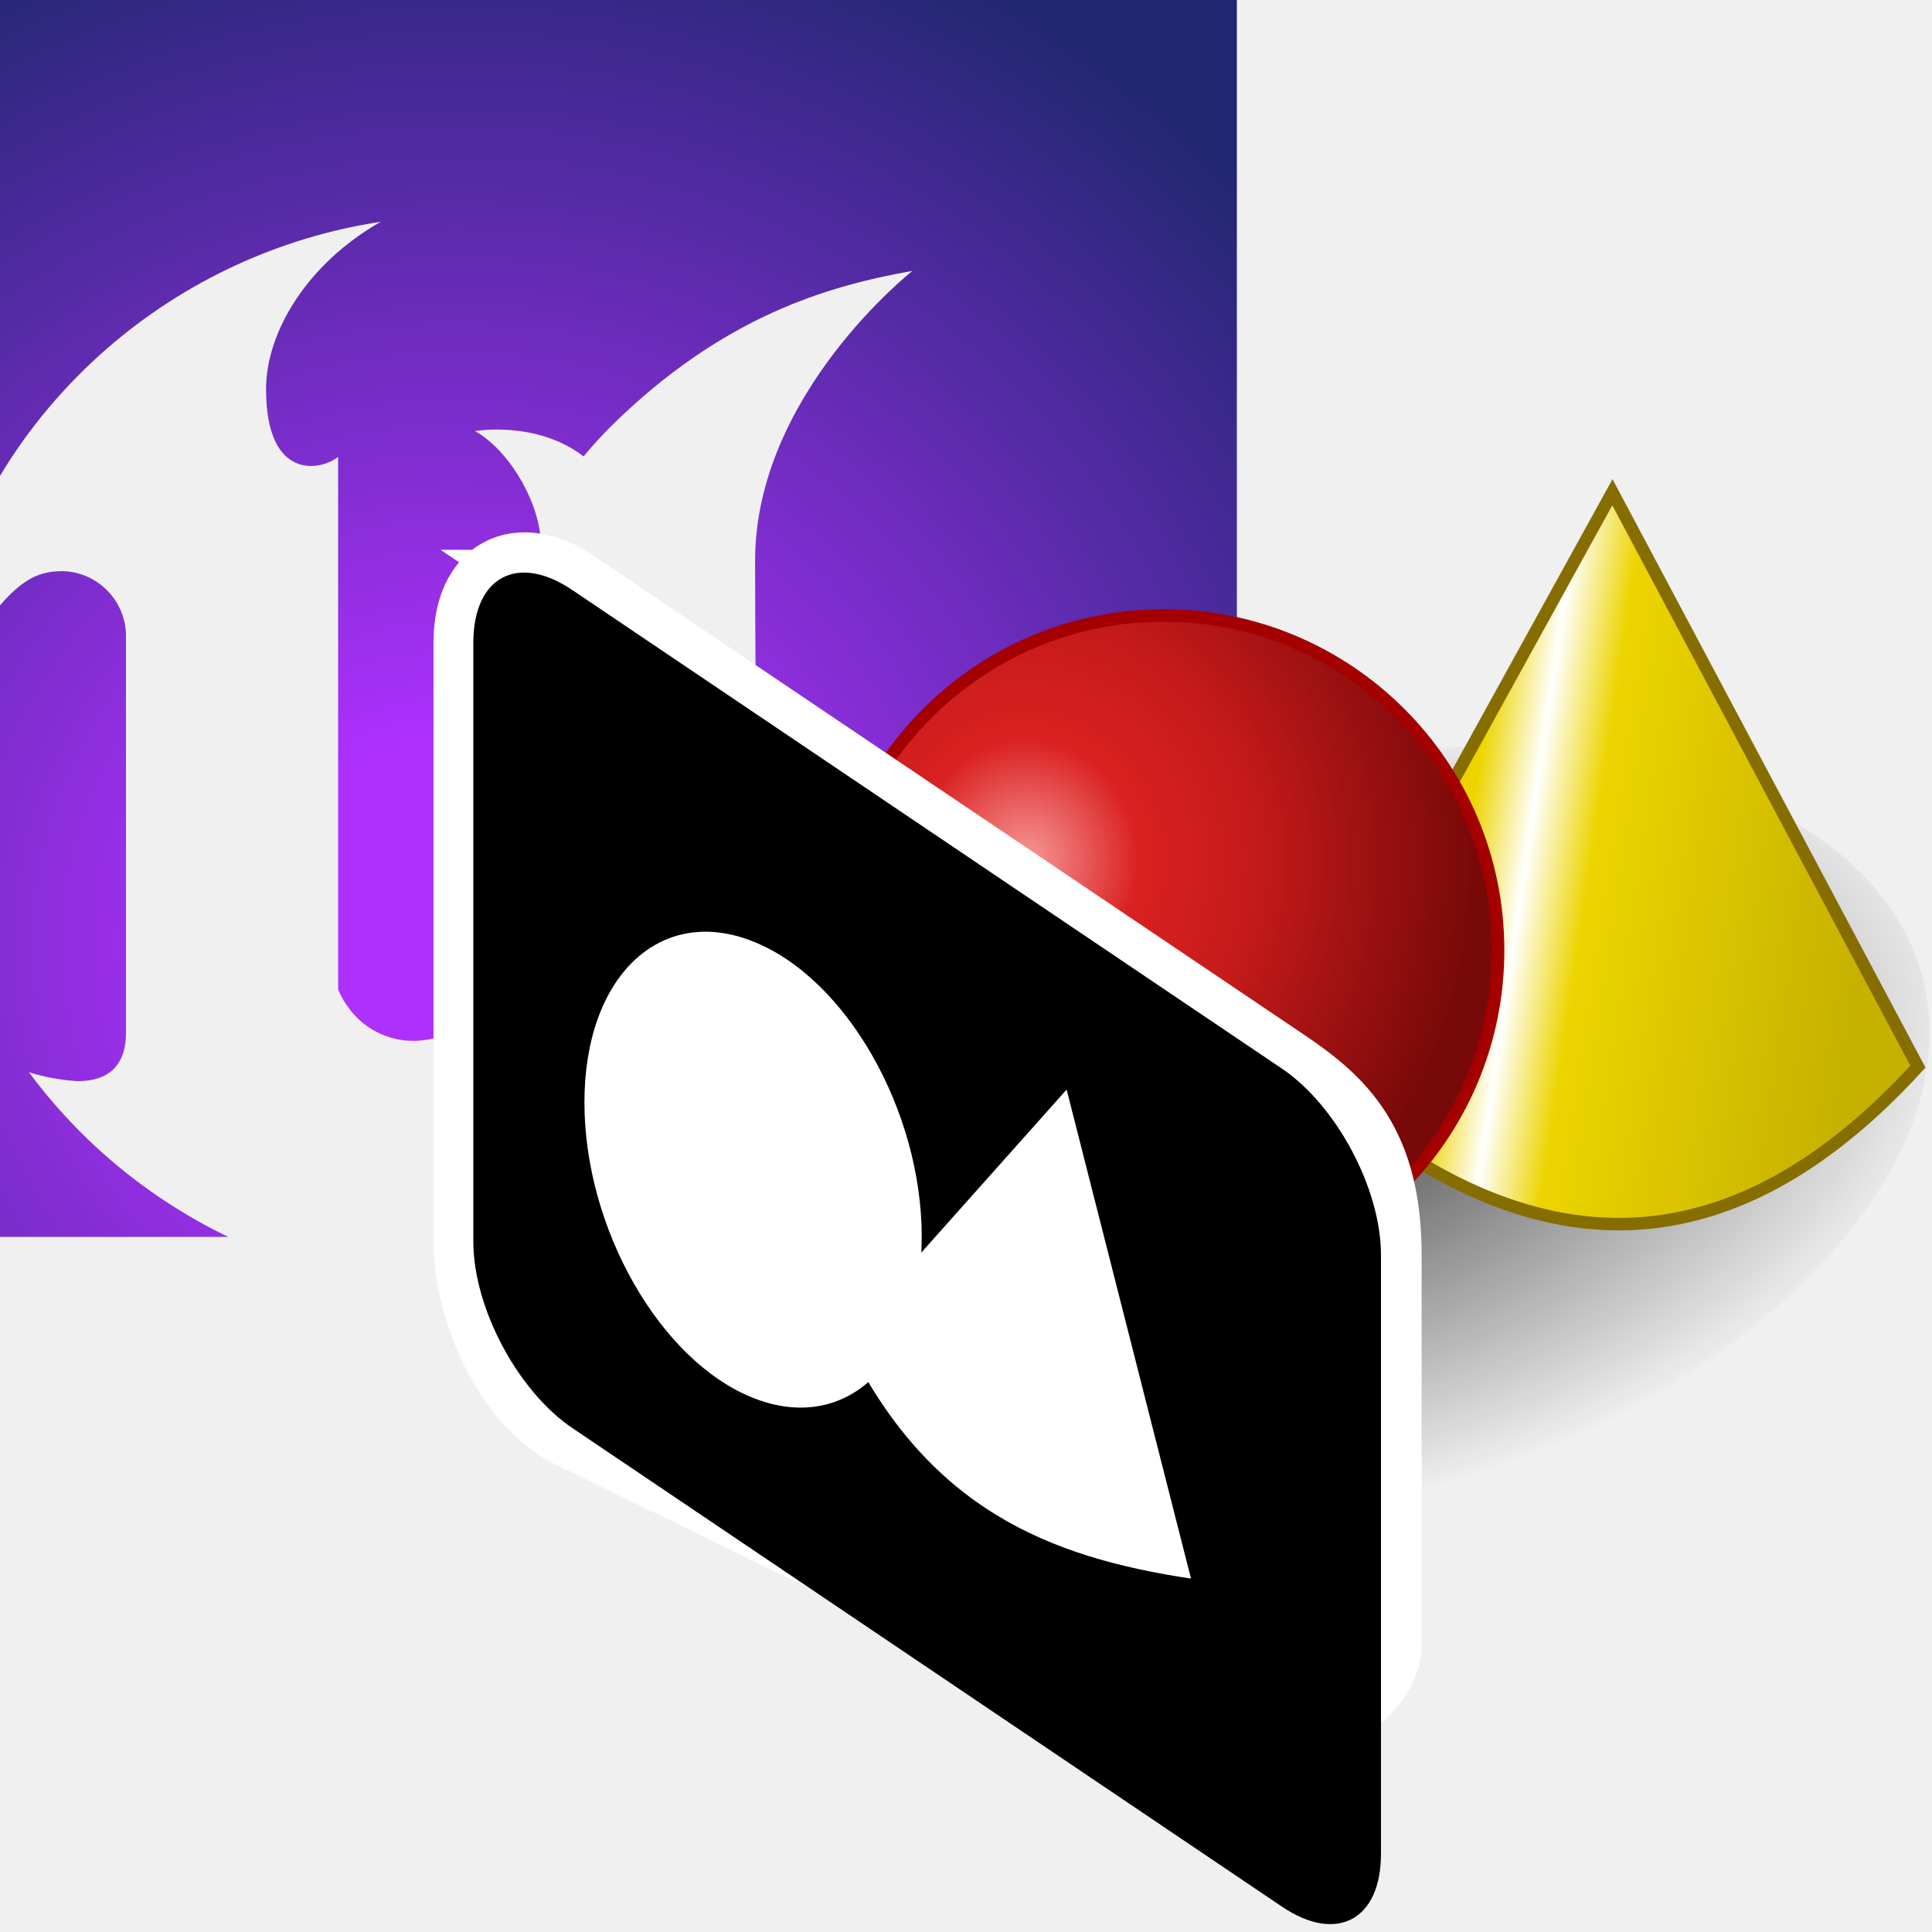
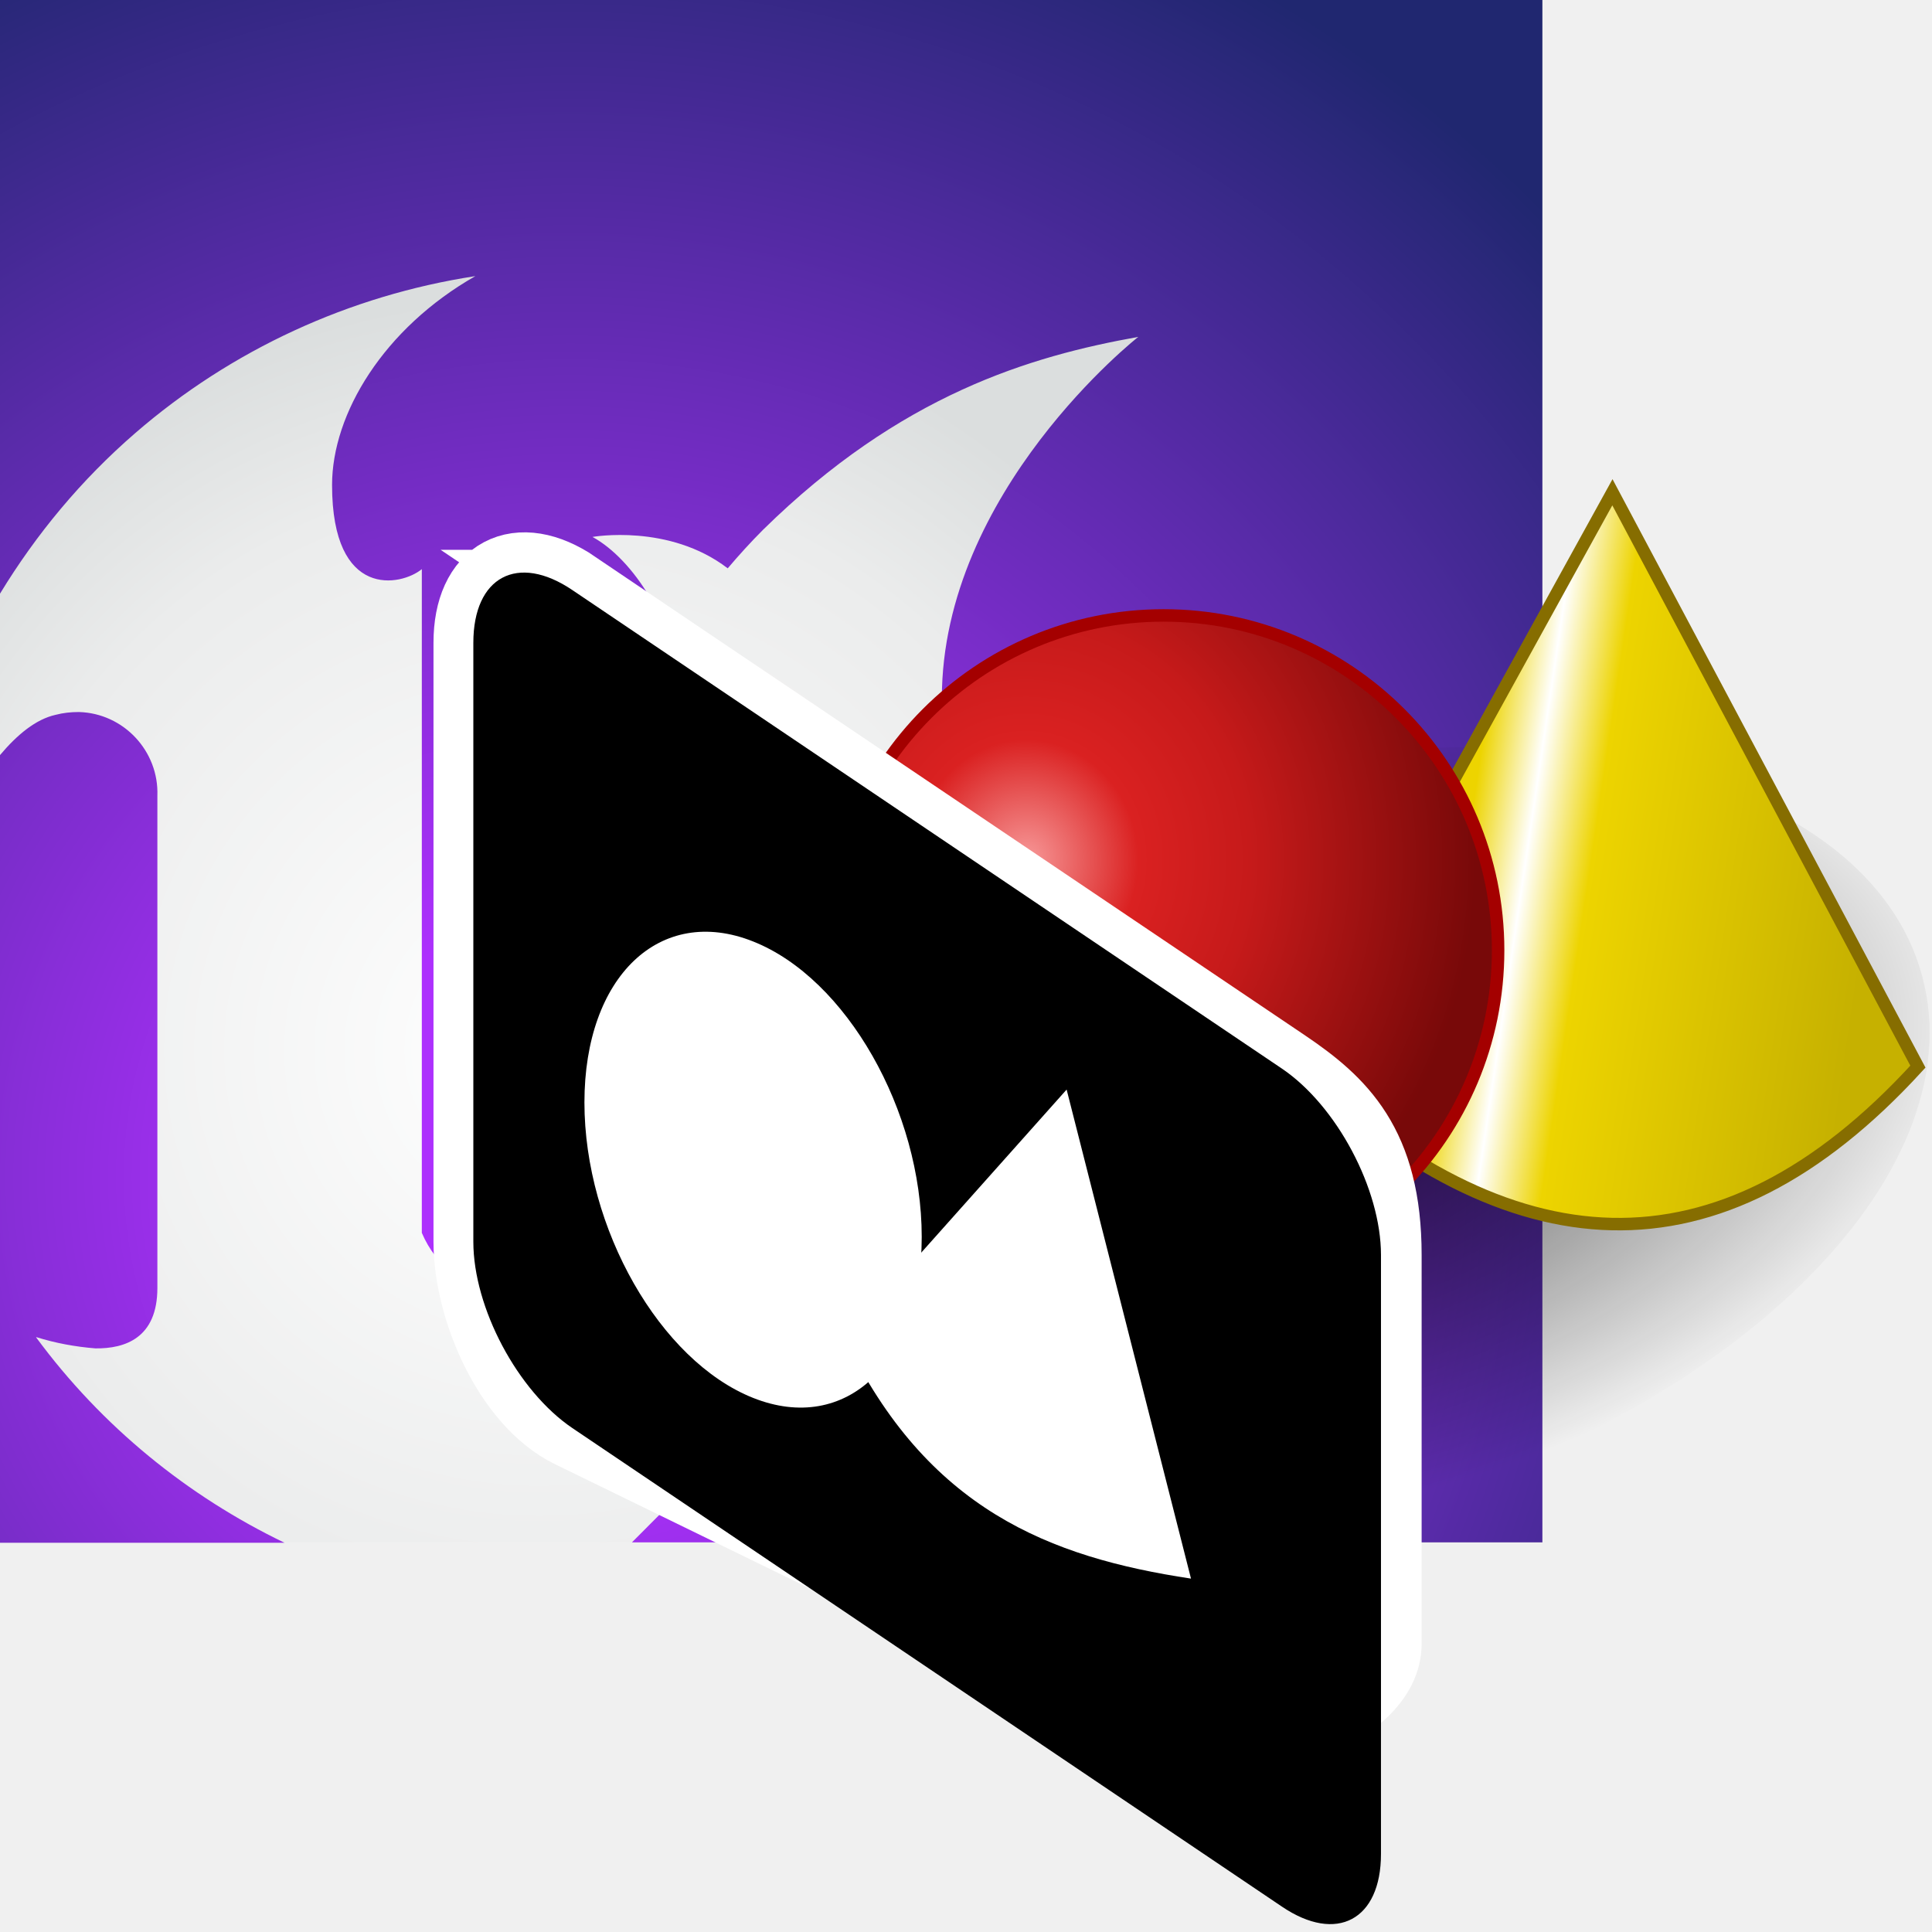
<svg xmlns="http://www.w3.org/2000/svg" id="Layer_1" data-name="Layer 1" viewBox="0 0 48 48">
  <defs>
    <style>
      .cls-1 {
        fill: #fff;
      }

      .cls-2 {
+         fill: url(#radial-gradient-4);
+         stroke: #a40000;
+       }
+ 
+       .cls-2, .cls-3 {
+         stroke-width: .31px;
+       }
+ 
+       .cls-4 {
        fill: url(#radial-gradient);
      }

-       .cls-3 {
+       .cls-5 {
        fill: url(#radial-gradient-3);
-         stroke: #a40000;
      }

-       .cls-3, .cls-4 {
-         stroke-width: .31px;
-       }
- 
-       .cls-5 {
+       .cls-6 {
        fill: url(#radial-gradient-2);
      }

-       .cls-6 {
+       .cls-7 {
        fill: none;
        stroke: #fff;
        stroke-width: 2px;
      }

-       .cls-4 {
+       .cls-3 {
        fill: url(#linear-gradient);
        stroke: #866d00;
      }
    </style>
-     <radialGradient id="radial-gradient" cx="11.36" cy="23.43" fx="11.36" fy="23.43" r="27.36" gradientUnits="userSpaceOnUse">
+     <radialGradient id="radial-gradient" cx="13.41" cy="26.09" fx="13.41" fy="26.09" r="19.16" gradientUnits="userSpaceOnUse">
+       <stop offset="0" stop-color="#fff" />
+       <stop offset=".74" stop-color="#ebecec" />
+       <stop offset=".98" stop-color="#dbdede" />
+     </radialGradient>
+     <radialGradient id="radial-gradient-2" cx="14.17" cy="29.23" fx="14.17" fy="29.23" r="34.12" gradientUnits="userSpaceOnUse">
      <stop offset=".19" stop-color="#ad30fd" />
      <stop offset="1" stop-color="#202770" />
    </radialGradient>
-     <radialGradient id="radial-gradient-2" cx="-454.1" cy="115.92" fx="-454.1" fy="115.92" r="9.96" gradientTransform="translate(791.27 137.33) scale(1.67 -.94)" gradientUnits="userSpaceOnUse">
+     <radialGradient id="radial-gradient-3" cx="-454.1" cy="115.92" fx="-454.1" fy="115.92" r="9.96" gradientTransform="translate(791.27 137.33) scale(1.67 -.94)" gradientUnits="userSpaceOnUse">
      <stop offset="0" stop-color="#000" stop-opacity=".66" />
      <stop offset="1" stop-color="#000" stop-opacity="0" />
    </radialGradient>
    <linearGradient id="linear-gradient" x1="302.52" y1="349.5" x2="316.95" y2="347.36" gradientTransform="translate(-204.12 298.31) scale(.79 -.79)" gradientUnits="userSpaceOnUse">
      <stop offset="0" stop-color="#edd400" />
      <stop offset=".12" stop-color="#edd400" />
      <stop offset=".25" stop-color="#fff" />
      <stop offset=".39" stop-color="#edd400" />
      <stop offset="1" stop-color="#c6b100" />
    </linearGradient>
-     <radialGradient id="radial-gradient-3" cx="-90.2" cy="465.1" fx="-90.2" fy="465.1" r="9.96" gradientTransform="translate(133.62 578.16) rotate(-.73) scale(1.12 -1.2)" gradientUnits="userSpaceOnUse">
+     <radialGradient id="radial-gradient-4" cx="-90.2" cy="465.1" fx="-90.2" fy="465.1" r="9.96" gradientTransform="translate(133.62 578.16) rotate(-.73) scale(1.12 -1.2)" gradientUnits="userSpaceOnUse">
      <stop offset="0" stop-color="#f79898" />
      <stop offset=".25" stop-color="#da2121" />
      <stop offset=".5" stop-color="#c61a1a" />
      <stop offset="1" stop-color="#780909" />
    </radialGradient>
  </defs>
-   <path class="cls-2" d="M14.88,28.41l2.06,2.31h-4.36l2.3-2.31ZM.72,26.64c.38.12.78.19,1.18.22.59.01,1.23-.21,1.23-1.2v-9.8c.03-.89-.67-1.64-1.56-1.67-.16,0-.31.01-.46.05-.39.09-.76.39-1.11.8v15.69h5.67c-1.93-.93-3.64-2.32-4.95-4.09ZM30.73,0v30.73h-13.52c5.18-2.54,6.82-7.09,7.19-8.88,0,0,0,0,0,0h0s0,0,0,0c-1.95,2-4.11,4.02-5.56,2.62,0,0-.08-7.48-.08-10.54,0-4.13,3.91-7.2,3.91-7.2-2.15.38-4.73,1.15-7.47,3.84-.25.25-.48.5-.7.77-1.17-.9-2.7-.63-2.7-.63.82.45,1.64,1.77,1.64,2.86v10.71s-1.79,1.58-3.17,1.58c-.63,0-1.23-.3-1.6-.81-.11-.14-.2-.3-.27-.47v-13.23c-.41.34-1.79.62-1.79-1.68,0-1.42,1.02-3.12,2.85-4.16-2.51.38-4.86,1.47-6.78,3.13-1.07.93-1.98,2.01-2.69,3.2V0h30.73Z" />
+   <g>
+     <rect class="cls-4" width="38.32" height="38.32" />
+     <path class="cls-6" d="M18.56,35.44l2.57,2.88h-5.43l2.87-2.88ZM.9,33.22c.48.15.97.24,1.47.28.74.01,1.54-.26,1.54-1.5v-12.23c.04-1.11-.84-2.05-1.95-2.08-.2,0-.39.02-.58.07-.49.11-.95.49-1.38,1v19.57h7.07c-2.41-1.16-4.54-2.89-6.17-5.1ZM38.32,0v38.32h-16.86c6.46-3.16,8.51-8.85,8.97-11.08,0,0,0,0,0,0h0s0,0,0,0c-2.43,2.49-5.12,5.01-6.93,3.26,0,0-.1-9.32-.1-13.15,0-5.15,4.88-8.98,4.88-8.98-2.68.48-5.9,1.43-9.32,4.79-.31.31-.6.63-.88.96-1.46-1.12-3.36-.78-3.36-.78,1.03.56,2.05,2.2,2.05,3.56v13.35s-2.24,1.97-3.96,1.97c-.79,0-1.53-.37-1.99-1.01-.14-.18-.25-.37-.34-.58V14.14c-.51.42-2.23.77-2.23-2.09,0-1.77,1.28-3.89,3.56-5.19-3.13.48-6.06,1.83-8.45,3.9-1.34,1.16-2.46,2.51-3.36,3.99V0h38.32Z" />
+   </g>
  <g id="layer1">
    <ellipse id="path22951" class="cls-5" cx="31.66" cy="28.58" rx="16.67" ry="9.35" transform="translate(-6.34 9.21) rotate(-15.06)" />
-     <path id="path22935" class="cls-4" d="M40.06,12.23l-7.87,14.27c5.31,4.98,10.48,5.45,15.46,0l-7.59-14.27Z" />
-     <ellipse id="path22413" class="cls-3" cx="28.91" cy="23.61" rx="8.31" ry="8.32" />
-     <path id="rect22407-5" class="cls-6" d="M14.22,14.66l17.64,11.89c1.36.92,2.46,1.93,2.46,4.63v9.65c.02,1.64-3.41,2.78-4.89,2.06l-15.2-7.41c-1.48-.72-2.46-2.98-2.46-4.63v-14.88c0-1.64,1.1-2.23,2.46-1.31Z" />
+     <path id="path22935" class="cls-3" d="M40.06,12.23l-7.87,14.27c5.31,4.98,10.48,5.45,15.46,0l-7.59-14.27Z" />
+     <ellipse id="path22413" class="cls-2" cx="28.91" cy="23.61" rx="8.31" ry="8.32" />
+     <path id="rect22407-5" class="cls-7" d="M14.22,14.66l17.64,11.89c1.36.92,2.46,1.93,2.46,4.63v9.65c.02,1.64-3.41,2.78-4.89,2.06l-15.2-7.41c-1.48-.72-2.46-2.98-2.46-4.63v-14.88c0-1.64,1.1-2.23,2.46-1.31Z" />
    <path id="rect22407" d="M14.22,14.66l17.63,11.89c1.36.92,2.46,2.99,2.46,4.63v14.88c0,1.64-1.1,2.23-2.46,1.31l-17.63-11.89c-1.36-.92-2.46-2.99-2.46-4.63v-14.88c0-1.64,1.1-2.23,2.46-1.31Z" />
    <path id="path22409" class="cls-1" d="M18.71,23.39c2.32.92,4.19,4.21,4.19,7.34s-1.88,4.92-4.19,4-4.19-4.21-4.19-7.34,1.88-4.92,4.19-4Z" />
    <path id="path22411" class="cls-1" d="M20.99,33.25l5.51-6.18,3.09,12.15c-3.51-.53-6.56-1.72-8.6-5.97Z" />
  </g>
</svg>
